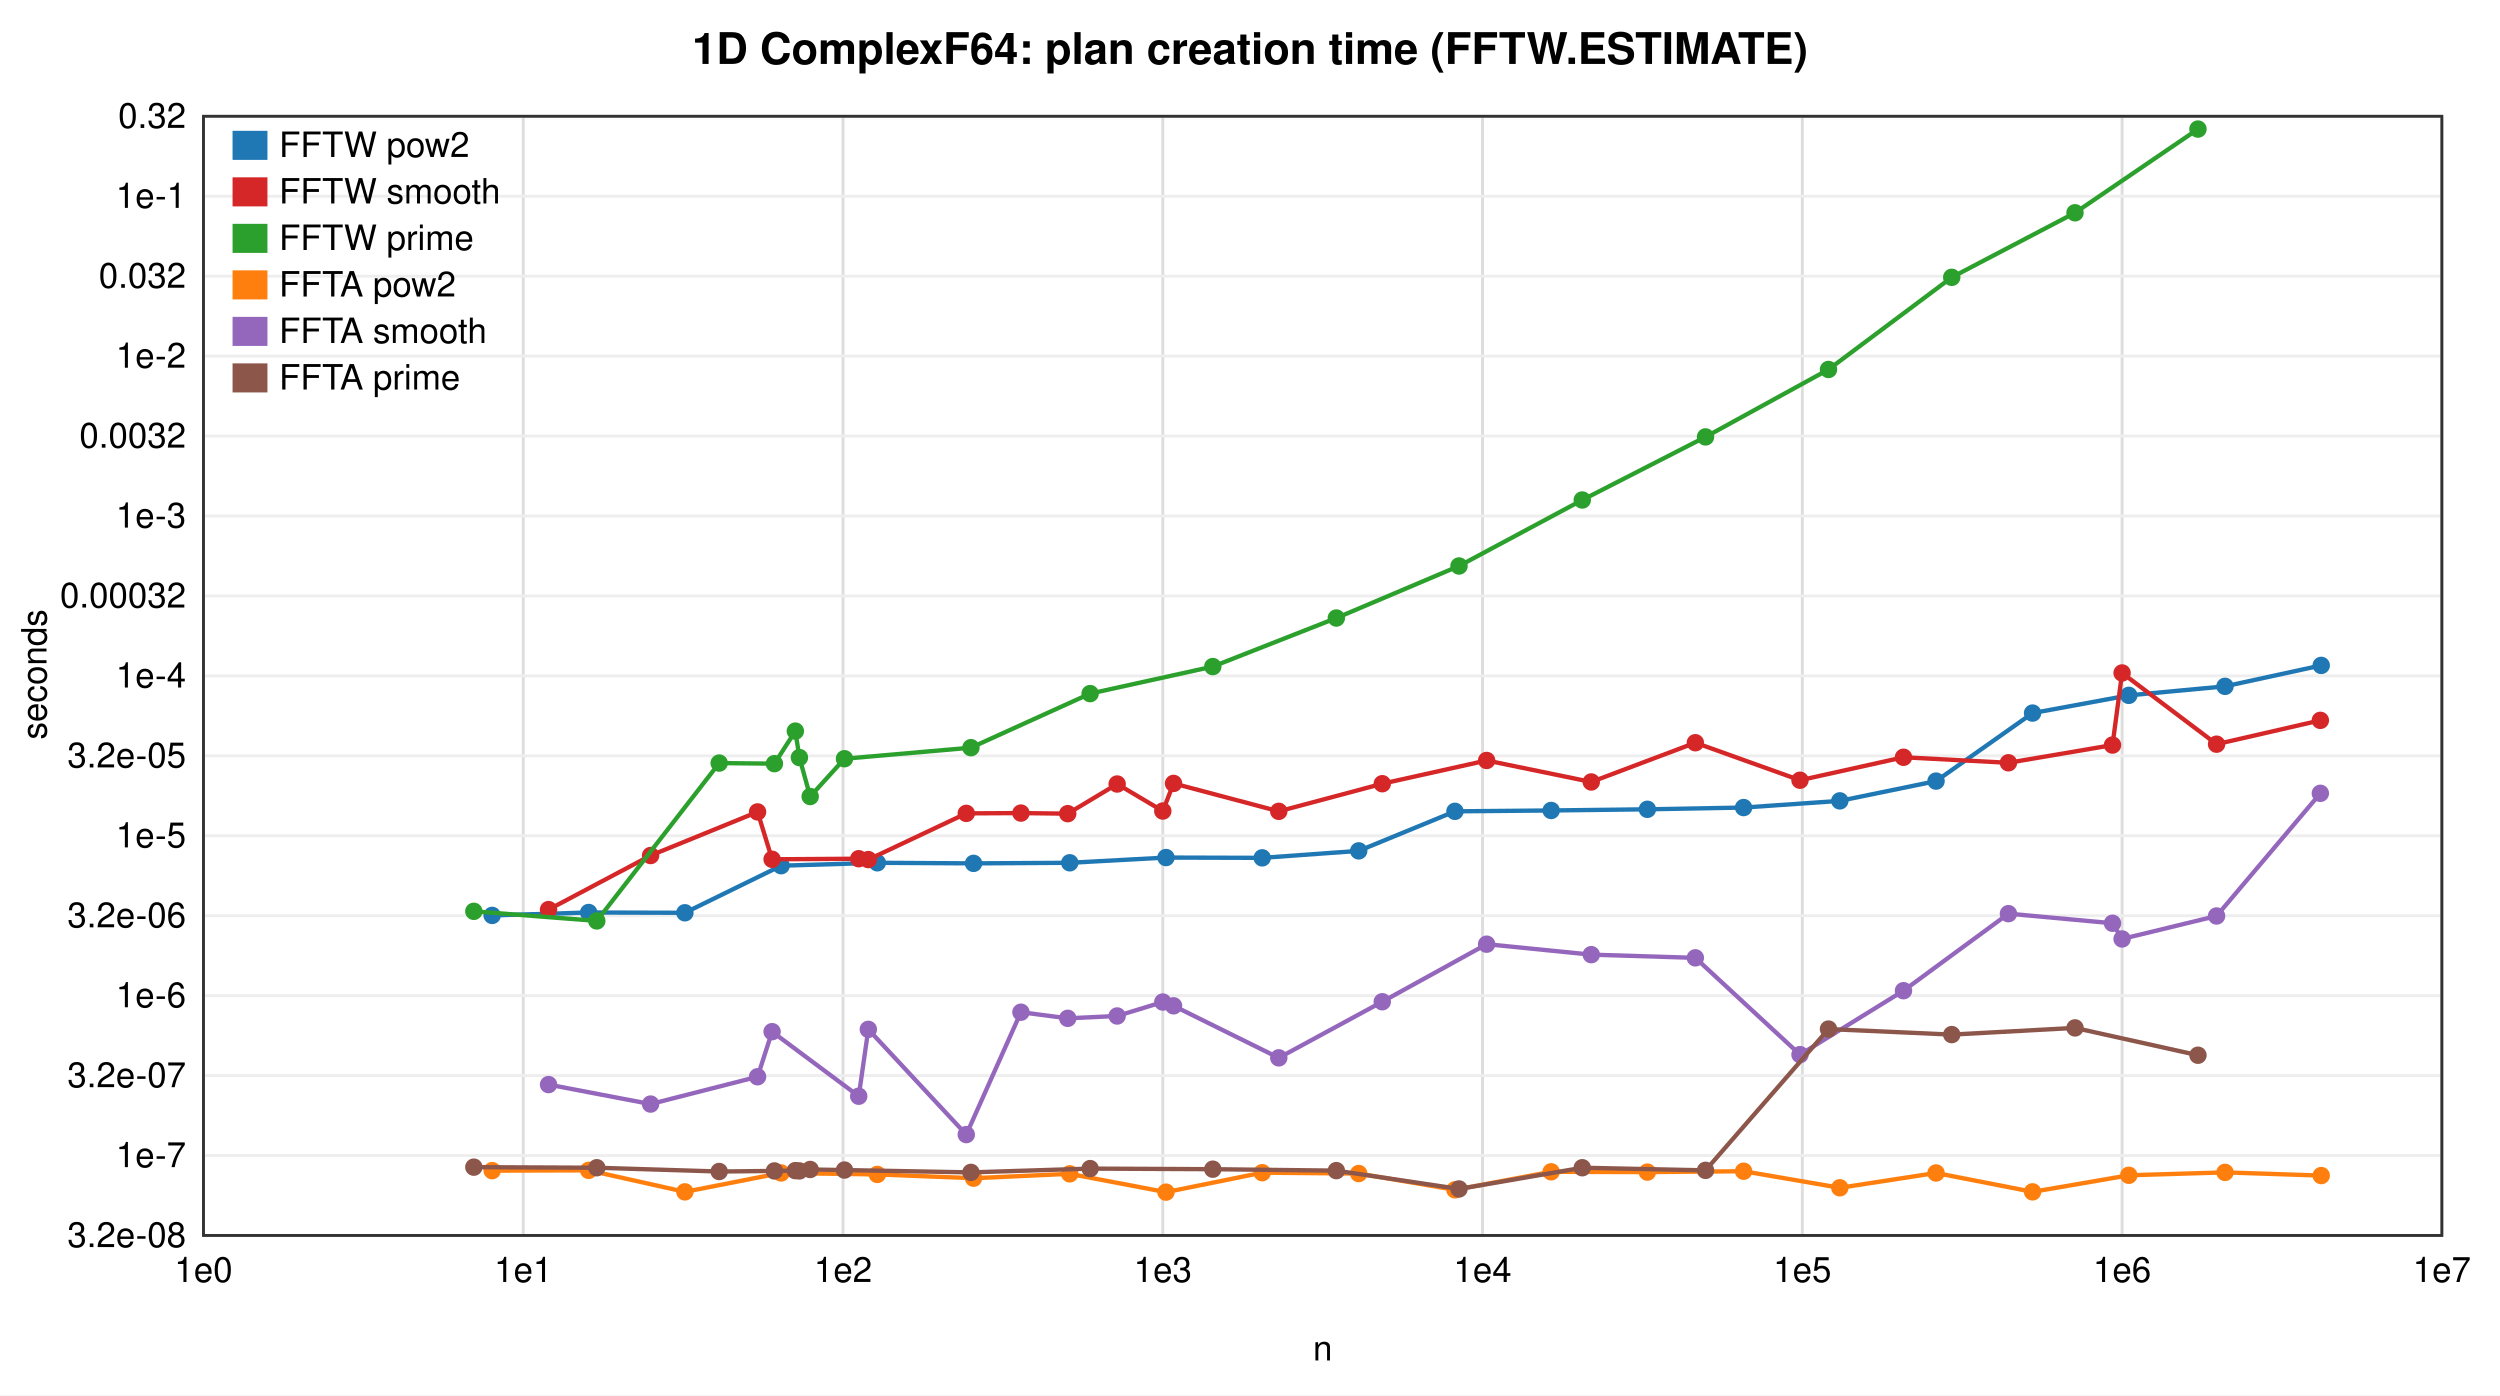
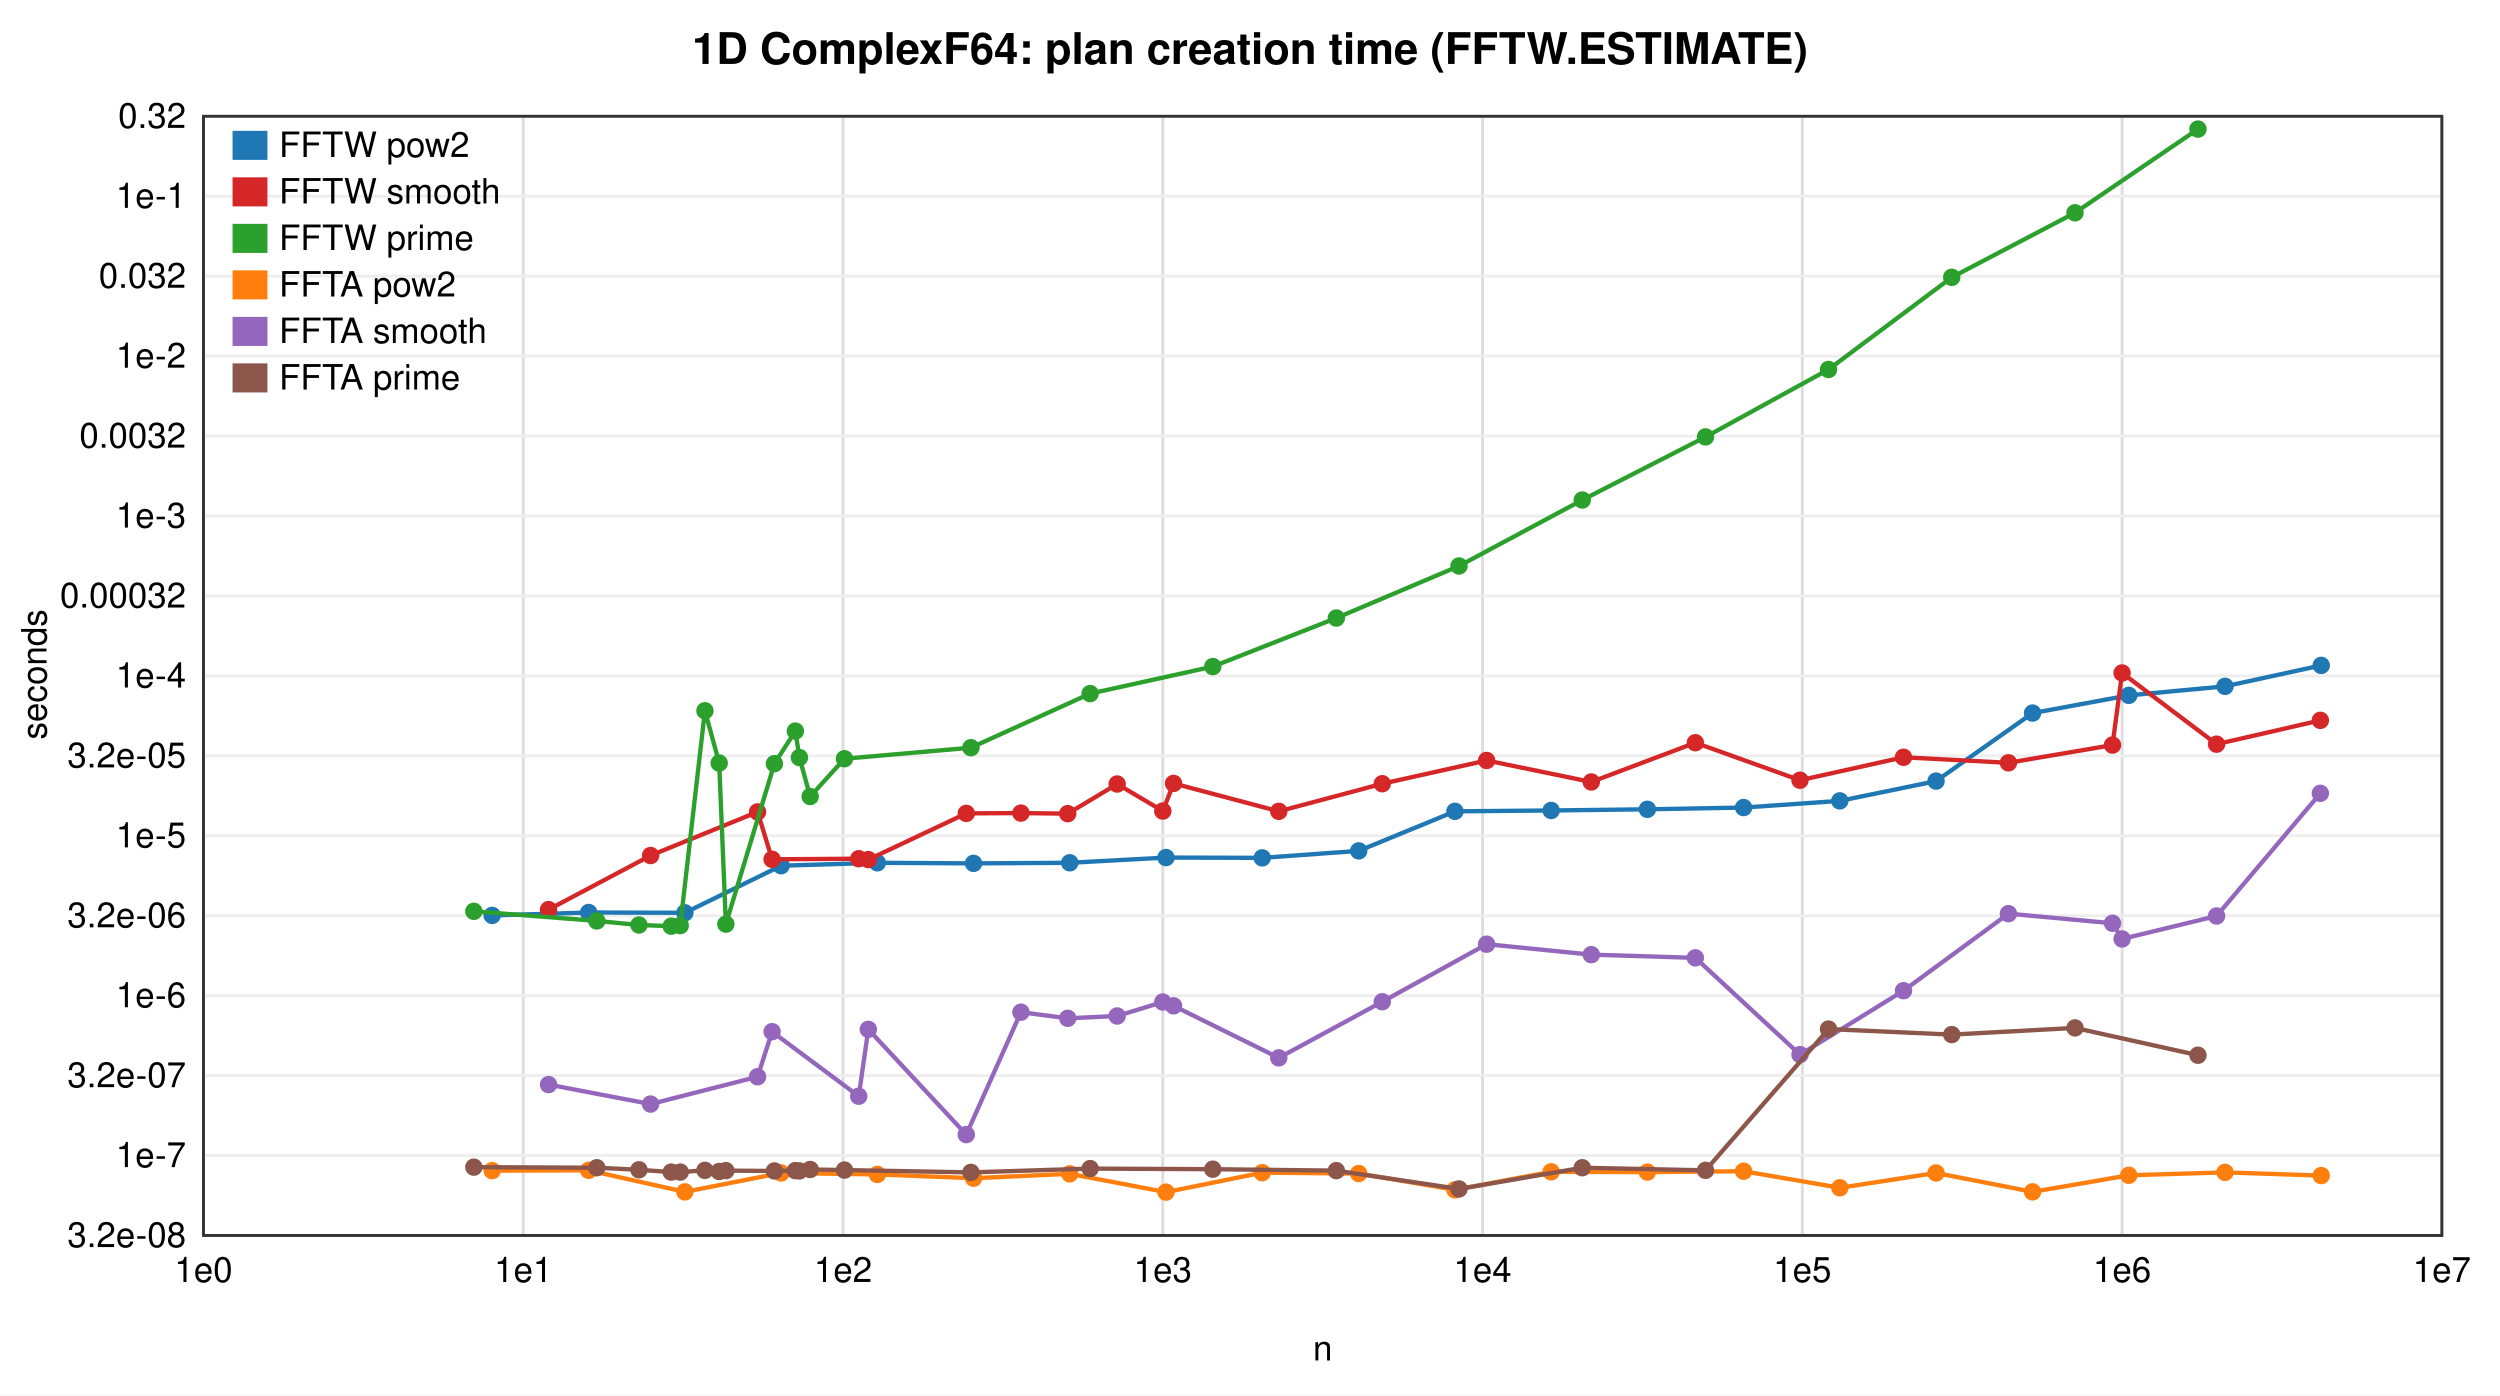
<svg xmlns="http://www.w3.org/2000/svg" width="860" height="480" viewBox="0 0 860 480" font-family="Helvetica, Arial, sans-serif" font-size="12">
  <rect width="100%" height="100%" fill="white" />
  <text x="430" y="22" text-anchor="middle" font-size="15" font-weight="bold">1D ComplexF64: plan creation time (FFTW.ESTIMATE)</text>
  <line x1="70.0" y1="40" x2="70.0" y2="425" stroke="#ddd" />
  <text x="70.0" y="441" text-anchor="middle">1e0</text>
  <line x1="180.0" y1="40" x2="180.0" y2="425" stroke="#ddd" />
  <text x="180.0" y="441" text-anchor="middle">1e1</text>
  <line x1="290.0" y1="40" x2="290.0" y2="425" stroke="#ddd" />
  <text x="290.0" y="441" text-anchor="middle">1e2</text>
  <line x1="400.0" y1="40" x2="400.0" y2="425" stroke="#ddd" />
  <text x="400.0" y="441" text-anchor="middle">1e3</text>
  <line x1="510.0" y1="40" x2="510.0" y2="425" stroke="#ddd" />
  <text x="510.0" y="441" text-anchor="middle">1e4</text>
  <line x1="620.0" y1="40" x2="620.0" y2="425" stroke="#ddd" />
  <text x="620.0" y="441" text-anchor="middle">1e5</text>
  <line x1="730.0" y1="40" x2="730.0" y2="425" stroke="#ddd" />
  <text x="730.0" y="441" text-anchor="middle">1e6</text>
  <line x1="840.0" y1="40" x2="840.0" y2="425" stroke="#ddd" />
  <text x="840.0" y="441" text-anchor="middle">1e7</text>
  <line x1="70" y1="425.0" x2="840" y2="425.0" stroke="#eee" />
  <text x="64" y="429.0" text-anchor="end">3.2e-08</text>
  <line x1="70" y1="397.5" x2="840" y2="397.5" stroke="#eee" />
  <text x="64" y="401.5" text-anchor="end">1e-7</text>
  <line x1="70" y1="370.0" x2="840" y2="370.0" stroke="#eee" />
  <text x="64" y="374.0" text-anchor="end">3.2e-07</text>
  <line x1="70" y1="342.5" x2="840" y2="342.5" stroke="#eee" />
  <text x="64" y="346.5" text-anchor="end">1e-6</text>
  <line x1="70" y1="315.0" x2="840" y2="315.0" stroke="#eee" />
  <text x="64" y="319.0" text-anchor="end">3.2e-06</text>
  <line x1="70" y1="287.5" x2="840" y2="287.5" stroke="#eee" />
  <text x="64" y="291.5" text-anchor="end">1e-5</text>
  <line x1="70" y1="260.0" x2="840" y2="260.0" stroke="#eee" />
  <text x="64" y="264.0" text-anchor="end">3.2e-05</text>
  <line x1="70" y1="232.5" x2="840" y2="232.5" stroke="#eee" />
  <text x="64" y="236.5" text-anchor="end">1e-4</text>
  <line x1="70" y1="205.0" x2="840" y2="205.0" stroke="#eee" />
  <text x="64" y="209.0" text-anchor="end">0.00032</text>
  <line x1="70" y1="177.5" x2="840" y2="177.5" stroke="#eee" />
  <text x="64" y="181.5" text-anchor="end">1e-3</text>
  <line x1="70" y1="150.0" x2="840" y2="150.0" stroke="#eee" />
  <text x="64" y="154.0" text-anchor="end">0.0032</text>
  <line x1="70" y1="122.5" x2="840" y2="122.5" stroke="#eee" />
  <text x="64" y="126.5" text-anchor="end">1e-2</text>
  <line x1="70" y1="95.0" x2="840" y2="95.0" stroke="#eee" />
  <text x="64" y="99.0" text-anchor="end">0.032</text>
  <line x1="70" y1="67.5" x2="840" y2="67.5" stroke="#eee" />
  <text x="64" y="71.5" text-anchor="end">1e-1</text>
  <line x1="70" y1="40.0" x2="840" y2="40.0" stroke="#eee" />
  <text x="64" y="44.0" text-anchor="end">0.32</text>
  <rect x="70" y="40" width="770" height="385" fill="none" stroke="#333" />
  <text x="455" y="468" text-anchor="middle">n</text>
  <text transform="translate(16,232) rotate(-90)" text-anchor="middle">seconds</text>
  <polyline fill="none" stroke="#1f77b4" stroke-width="1.5" points="169.3,314.9 202.5,313.9 235.6,314.0 268.7,297.8 301.8,296.8 334.9,297.0 368.0,296.8 401.1,295.0 434.2,295.1 467.4,292.7 500.5,279.1 533.6,278.8 566.7,278.4 599.8,277.8 632.9,275.5 666.0,268.7 699.2,245.3 732.3,239.2 765.4,236.1 798.5,228.9" />
  <circle cx="169.3" cy="314.9" r="3" fill="#1f77b4" />
  <circle cx="202.5" cy="313.9" r="3" fill="#1f77b4" />
  <circle cx="235.6" cy="314.0" r="3" fill="#1f77b4" />
  <circle cx="268.7" cy="297.8" r="3" fill="#1f77b4" />
  <circle cx="301.8" cy="296.8" r="3" fill="#1f77b4" />
  <circle cx="334.9" cy="297.0" r="3" fill="#1f77b4" />
  <circle cx="368.0" cy="296.8" r="3" fill="#1f77b4" />
  <circle cx="401.1" cy="295.0" r="3" fill="#1f77b4" />
  <circle cx="434.2" cy="295.1" r="3" fill="#1f77b4" />
  <circle cx="467.4" cy="292.7" r="3" fill="#1f77b4" />
  <circle cx="500.5" cy="279.1" r="3" fill="#1f77b4" />
  <circle cx="533.6" cy="278.8" r="3" fill="#1f77b4" />
  <circle cx="566.7" cy="278.4" r="3" fill="#1f77b4" />
  <circle cx="599.8" cy="277.8" r="3" fill="#1f77b4" />
  <circle cx="632.9" cy="275.5" r="3" fill="#1f77b4" />
  <circle cx="666.0" cy="268.7" r="3" fill="#1f77b4" />
  <circle cx="699.2" cy="245.3" r="3" fill="#1f77b4" />
  <circle cx="732.3" cy="239.2" r="3" fill="#1f77b4" />
  <circle cx="765.4" cy="236.1" r="3" fill="#1f77b4" />
  <circle cx="798.5" cy="228.9" r="3" fill="#1f77b4" />
  <rect x="80" y="45" width="12" height="10" fill="#1f77b4" />
  <text x="96" y="54">FFTW pow2</text>
  <polyline fill="none" stroke="#d62728" stroke-width="1.5" points="188.7,312.9 223.8,294.3 260.6,279.3 265.6,295.6 295.4,295.4 298.7,295.7 332.4,279.8 351.2,279.7 367.3,279.9 384.3,269.7 400.0,279.0 403.7,269.5 439.9,279.1 475.5,269.6 511.4,261.6 547.4,269.0 583.2,255.5 619.2,268.4 654.8,260.5 690.9,262.4 726.7,256.3 730.0,231.5 762.5,256.0 798.2,247.8" />
  <circle cx="188.7" cy="312.9" r="3" fill="#d62728" />
  <circle cx="223.8" cy="294.3" r="3" fill="#d62728" />
  <circle cx="260.6" cy="279.3" r="3" fill="#d62728" />
  <circle cx="265.6" cy="295.6" r="3" fill="#d62728" />
  <circle cx="295.4" cy="295.4" r="3" fill="#d62728" />
  <circle cx="298.7" cy="295.7" r="3" fill="#d62728" />
  <circle cx="332.4" cy="279.8" r="3" fill="#d62728" />
  <circle cx="351.2" cy="279.7" r="3" fill="#d62728" />
  <circle cx="367.3" cy="279.9" r="3" fill="#d62728" />
  <circle cx="384.3" cy="269.7" r="3" fill="#d62728" />
  <circle cx="400.0" cy="279.0" r="3" fill="#d62728" />
  <circle cx="403.7" cy="269.5" r="3" fill="#d62728" />
  <circle cx="439.9" cy="279.1" r="3" fill="#d62728" />
  <circle cx="475.5" cy="269.6" r="3" fill="#d62728" />
  <circle cx="511.4" cy="261.6" r="3" fill="#d62728" />
  <circle cx="547.4" cy="269.0" r="3" fill="#d62728" />
  <circle cx="583.2" cy="255.5" r="3" fill="#d62728" />
  <circle cx="619.2" cy="268.4" r="3" fill="#d62728" />
  <circle cx="654.8" cy="260.5" r="3" fill="#d62728" />
  <circle cx="690.9" cy="262.4" r="3" fill="#d62728" />
  <circle cx="726.7" cy="256.3" r="3" fill="#d62728" />
  <circle cx="730.0" cy="231.5" r="3" fill="#d62728" />
  <circle cx="762.5" cy="256.0" r="3" fill="#d62728" />
  <circle cx="798.2" cy="247.8" r="3" fill="#d62728" />
  <rect x="80" y="61" width="12" height="10" fill="#d62728" />
  <text x="96" y="70">FFTW smooth</text>
-   <polyline fill="none" stroke="#2ca02c" stroke-width="1.5" points="163.0,313.5 205.3,316.8 247.4,262.5 266.4,262.7 273.6,251.5 275.0,260.6 278.7,274.0 290.5,261.0 334.0,257.2 375.0,238.6 417.2,229.3 459.7,212.6 501.9,194.7 544.3,172.0 586.7,150.3 629.0,127.1 671.4,95.4 713.8,73.2 756.1,44.4" />
+   <polyline fill="none" stroke="#2ca02c" stroke-width="1.5" points="163.0,313.5 205.3,316.8 219.8,318.2 230.9,318.6 234.0,318.4 242.5,244.5 247.4,262.5 249.7,317.9 266.4,262.7 273.6,251.5 275.0,260.6 278.7,274.0 290.5,261.0 334.0,257.2 375.0,238.6 417.2,229.3 459.7,212.6 501.9,194.7 544.3,172.0 586.7,150.3 629.0,127.1 671.4,95.4 713.8,73.2 756.1,44.4" />
  <circle cx="163.0" cy="313.5" r="3" fill="#2ca02c" />
  <circle cx="205.3" cy="316.8" r="3" fill="#2ca02c" />
+   <circle cx="219.8" cy="318.2" r="3" fill="#2ca02c" />
+   <circle cx="230.9" cy="318.6" r="3" fill="#2ca02c" />
+   <circle cx="234.0" cy="318.4" r="3" fill="#2ca02c" />
+   <circle cx="242.5" cy="244.5" r="3" fill="#2ca02c" />
  <circle cx="247.4" cy="262.5" r="3" fill="#2ca02c" />
+   <circle cx="249.7" cy="317.9" r="3" fill="#2ca02c" />
  <circle cx="266.4" cy="262.7" r="3" fill="#2ca02c" />
  <circle cx="273.6" cy="251.5" r="3" fill="#2ca02c" />
  <circle cx="275.0" cy="260.6" r="3" fill="#2ca02c" />
  <circle cx="278.7" cy="274.0" r="3" fill="#2ca02c" />
  <circle cx="290.5" cy="261.0" r="3" fill="#2ca02c" />
  <circle cx="334.0" cy="257.2" r="3" fill="#2ca02c" />
  <circle cx="375.0" cy="238.6" r="3" fill="#2ca02c" />
  <circle cx="417.2" cy="229.3" r="3" fill="#2ca02c" />
  <circle cx="459.7" cy="212.6" r="3" fill="#2ca02c" />
  <circle cx="501.9" cy="194.7" r="3" fill="#2ca02c" />
  <circle cx="544.3" cy="172.0" r="3" fill="#2ca02c" />
  <circle cx="586.7" cy="150.3" r="3" fill="#2ca02c" />
  <circle cx="629.0" cy="127.1" r="3" fill="#2ca02c" />
  <circle cx="671.4" cy="95.4" r="3" fill="#2ca02c" />
  <circle cx="713.8" cy="73.2" r="3" fill="#2ca02c" />
  <circle cx="756.1" cy="44.4" r="3" fill="#2ca02c" />
  <rect x="80" y="77" width="12" height="10" fill="#2ca02c" />
  <text x="96" y="86">FFTW prime</text>
  <polyline fill="none" stroke="#ff7f0e" stroke-width="1.5" points="169.3,402.7 202.5,402.6 235.6,410.0 268.7,403.5 301.8,404.0 334.9,405.3 368.0,403.8 401.1,410.1 434.2,403.4 467.4,403.7 500.5,409.3 533.6,403.1 566.7,403.2 599.8,402.9 632.9,408.6 666.0,403.5 699.2,410.0 732.3,404.3 765.4,403.3 798.5,404.4" />
  <circle cx="169.3" cy="402.7" r="3" fill="#ff7f0e" />
  <circle cx="202.5" cy="402.6" r="3" fill="#ff7f0e" />
  <circle cx="235.6" cy="410.0" r="3" fill="#ff7f0e" />
  <circle cx="268.7" cy="403.5" r="3" fill="#ff7f0e" />
  <circle cx="301.8" cy="404.0" r="3" fill="#ff7f0e" />
  <circle cx="334.9" cy="405.3" r="3" fill="#ff7f0e" />
  <circle cx="368.0" cy="403.8" r="3" fill="#ff7f0e" />
  <circle cx="401.1" cy="410.1" r="3" fill="#ff7f0e" />
  <circle cx="434.2" cy="403.4" r="3" fill="#ff7f0e" />
  <circle cx="467.4" cy="403.7" r="3" fill="#ff7f0e" />
  <circle cx="500.5" cy="409.3" r="3" fill="#ff7f0e" />
  <circle cx="533.6" cy="403.1" r="3" fill="#ff7f0e" />
  <circle cx="566.7" cy="403.2" r="3" fill="#ff7f0e" />
  <circle cx="599.8" cy="402.9" r="3" fill="#ff7f0e" />
  <circle cx="632.9" cy="408.6" r="3" fill="#ff7f0e" />
  <circle cx="666.0" cy="403.5" r="3" fill="#ff7f0e" />
  <circle cx="699.2" cy="410.0" r="3" fill="#ff7f0e" />
  <circle cx="732.3" cy="404.3" r="3" fill="#ff7f0e" />
  <circle cx="765.4" cy="403.3" r="3" fill="#ff7f0e" />
  <circle cx="798.5" cy="404.4" r="3" fill="#ff7f0e" />
  <rect x="80" y="93" width="12" height="10" fill="#ff7f0e" />
  <text x="96" y="102">FFTA pow2</text>
  <polyline fill="none" stroke="#9467bd" stroke-width="1.5" points="188.7,373.1 223.8,379.8 260.6,370.4 265.6,354.9 295.4,377.1 298.7,354.1 332.4,390.3 351.2,348.2 367.3,350.3 384.3,349.5 400.0,344.7 403.7,346.0 439.9,363.9 475.5,344.6 511.4,324.8 547.4,328.4 583.2,329.5 619.2,362.8 654.8,340.8 690.9,314.3 726.7,317.6 730.0,323.0 762.5,315.1 798.2,272.9" />
  <circle cx="188.7" cy="373.1" r="3" fill="#9467bd" />
  <circle cx="223.8" cy="379.8" r="3" fill="#9467bd" />
  <circle cx="260.6" cy="370.4" r="3" fill="#9467bd" />
  <circle cx="265.6" cy="354.9" r="3" fill="#9467bd" />
  <circle cx="295.4" cy="377.1" r="3" fill="#9467bd" />
  <circle cx="298.7" cy="354.1" r="3" fill="#9467bd" />
  <circle cx="332.4" cy="390.3" r="3" fill="#9467bd" />
  <circle cx="351.2" cy="348.2" r="3" fill="#9467bd" />
  <circle cx="367.3" cy="350.3" r="3" fill="#9467bd" />
  <circle cx="384.3" cy="349.5" r="3" fill="#9467bd" />
  <circle cx="400.0" cy="344.7" r="3" fill="#9467bd" />
  <circle cx="403.7" cy="346.0" r="3" fill="#9467bd" />
  <circle cx="439.9" cy="363.9" r="3" fill="#9467bd" />
  <circle cx="475.5" cy="344.6" r="3" fill="#9467bd" />
  <circle cx="511.4" cy="324.8" r="3" fill="#9467bd" />
  <circle cx="547.4" cy="328.4" r="3" fill="#9467bd" />
  <circle cx="583.2" cy="329.5" r="3" fill="#9467bd" />
  <circle cx="619.2" cy="362.8" r="3" fill="#9467bd" />
  <circle cx="654.8" cy="340.8" r="3" fill="#9467bd" />
  <circle cx="690.9" cy="314.3" r="3" fill="#9467bd" />
  <circle cx="726.7" cy="317.6" r="3" fill="#9467bd" />
  <circle cx="730.0" cy="323.0" r="3" fill="#9467bd" />
  <circle cx="762.5" cy="315.1" r="3" fill="#9467bd" />
  <circle cx="798.2" cy="272.9" r="3" fill="#9467bd" />
  <rect x="80" y="109" width="12" height="10" fill="#9467bd" />
  <text x="96" y="118">FFTA smooth</text>
-   <polyline fill="none" stroke="#8c564b" stroke-width="1.5" points="163.0,401.5 205.3,401.7 247.4,403.0 266.4,402.8 273.6,402.7 275.0,402.8 278.7,402.3 290.5,402.5 334.0,403.3 375.0,402.0 417.2,402.2 459.7,402.7 501.9,409.0 544.3,401.7 586.7,402.6 629.0,354.0 671.4,355.9 713.8,353.6 756.1,363.0" />
+   <polyline fill="none" stroke="#8c564b" stroke-width="1.5" points="163.0,401.5 205.3,401.7 219.8,402.4 230.9,403.2 234.0,403.2 242.5,402.6 247.4,403.0 249.7,402.7 266.4,402.8 273.6,402.7 275.0,402.8 278.7,402.3 290.5,402.5 334.0,403.3 375.0,402.0 417.2,402.2 459.7,402.7 501.9,409.0 544.3,401.7 586.7,402.6 629.0,354.0 671.4,355.9 713.8,353.6 756.1,363.0" />
  <circle cx="163.0" cy="401.5" r="3" fill="#8c564b" />
  <circle cx="205.3" cy="401.7" r="3" fill="#8c564b" />
+   <circle cx="219.8" cy="402.4" r="3" fill="#8c564b" />
+   <circle cx="230.9" cy="403.2" r="3" fill="#8c564b" />
+   <circle cx="234.0" cy="403.2" r="3" fill="#8c564b" />
+   <circle cx="242.5" cy="402.6" r="3" fill="#8c564b" />
  <circle cx="247.4" cy="403.0" r="3" fill="#8c564b" />
+   <circle cx="249.7" cy="402.7" r="3" fill="#8c564b" />
  <circle cx="266.4" cy="402.8" r="3" fill="#8c564b" />
  <circle cx="273.6" cy="402.7" r="3" fill="#8c564b" />
  <circle cx="275.0" cy="402.8" r="3" fill="#8c564b" />
  <circle cx="278.7" cy="402.3" r="3" fill="#8c564b" />
  <circle cx="290.5" cy="402.5" r="3" fill="#8c564b" />
  <circle cx="334.0" cy="403.3" r="3" fill="#8c564b" />
  <circle cx="375.0" cy="402.0" r="3" fill="#8c564b" />
  <circle cx="417.2" cy="402.2" r="3" fill="#8c564b" />
  <circle cx="459.7" cy="402.7" r="3" fill="#8c564b" />
  <circle cx="501.9" cy="409.0" r="3" fill="#8c564b" />
  <circle cx="544.3" cy="401.7" r="3" fill="#8c564b" />
  <circle cx="586.7" cy="402.6" r="3" fill="#8c564b" />
  <circle cx="629.0" cy="354.0" r="3" fill="#8c564b" />
  <circle cx="671.4" cy="355.9" r="3" fill="#8c564b" />
  <circle cx="713.8" cy="353.6" r="3" fill="#8c564b" />
  <circle cx="756.1" cy="363.0" r="3" fill="#8c564b" />
  <rect x="80" y="125" width="12" height="10" fill="#8c564b" />
  <text x="96" y="134">FFTA prime</text>
</svg>
